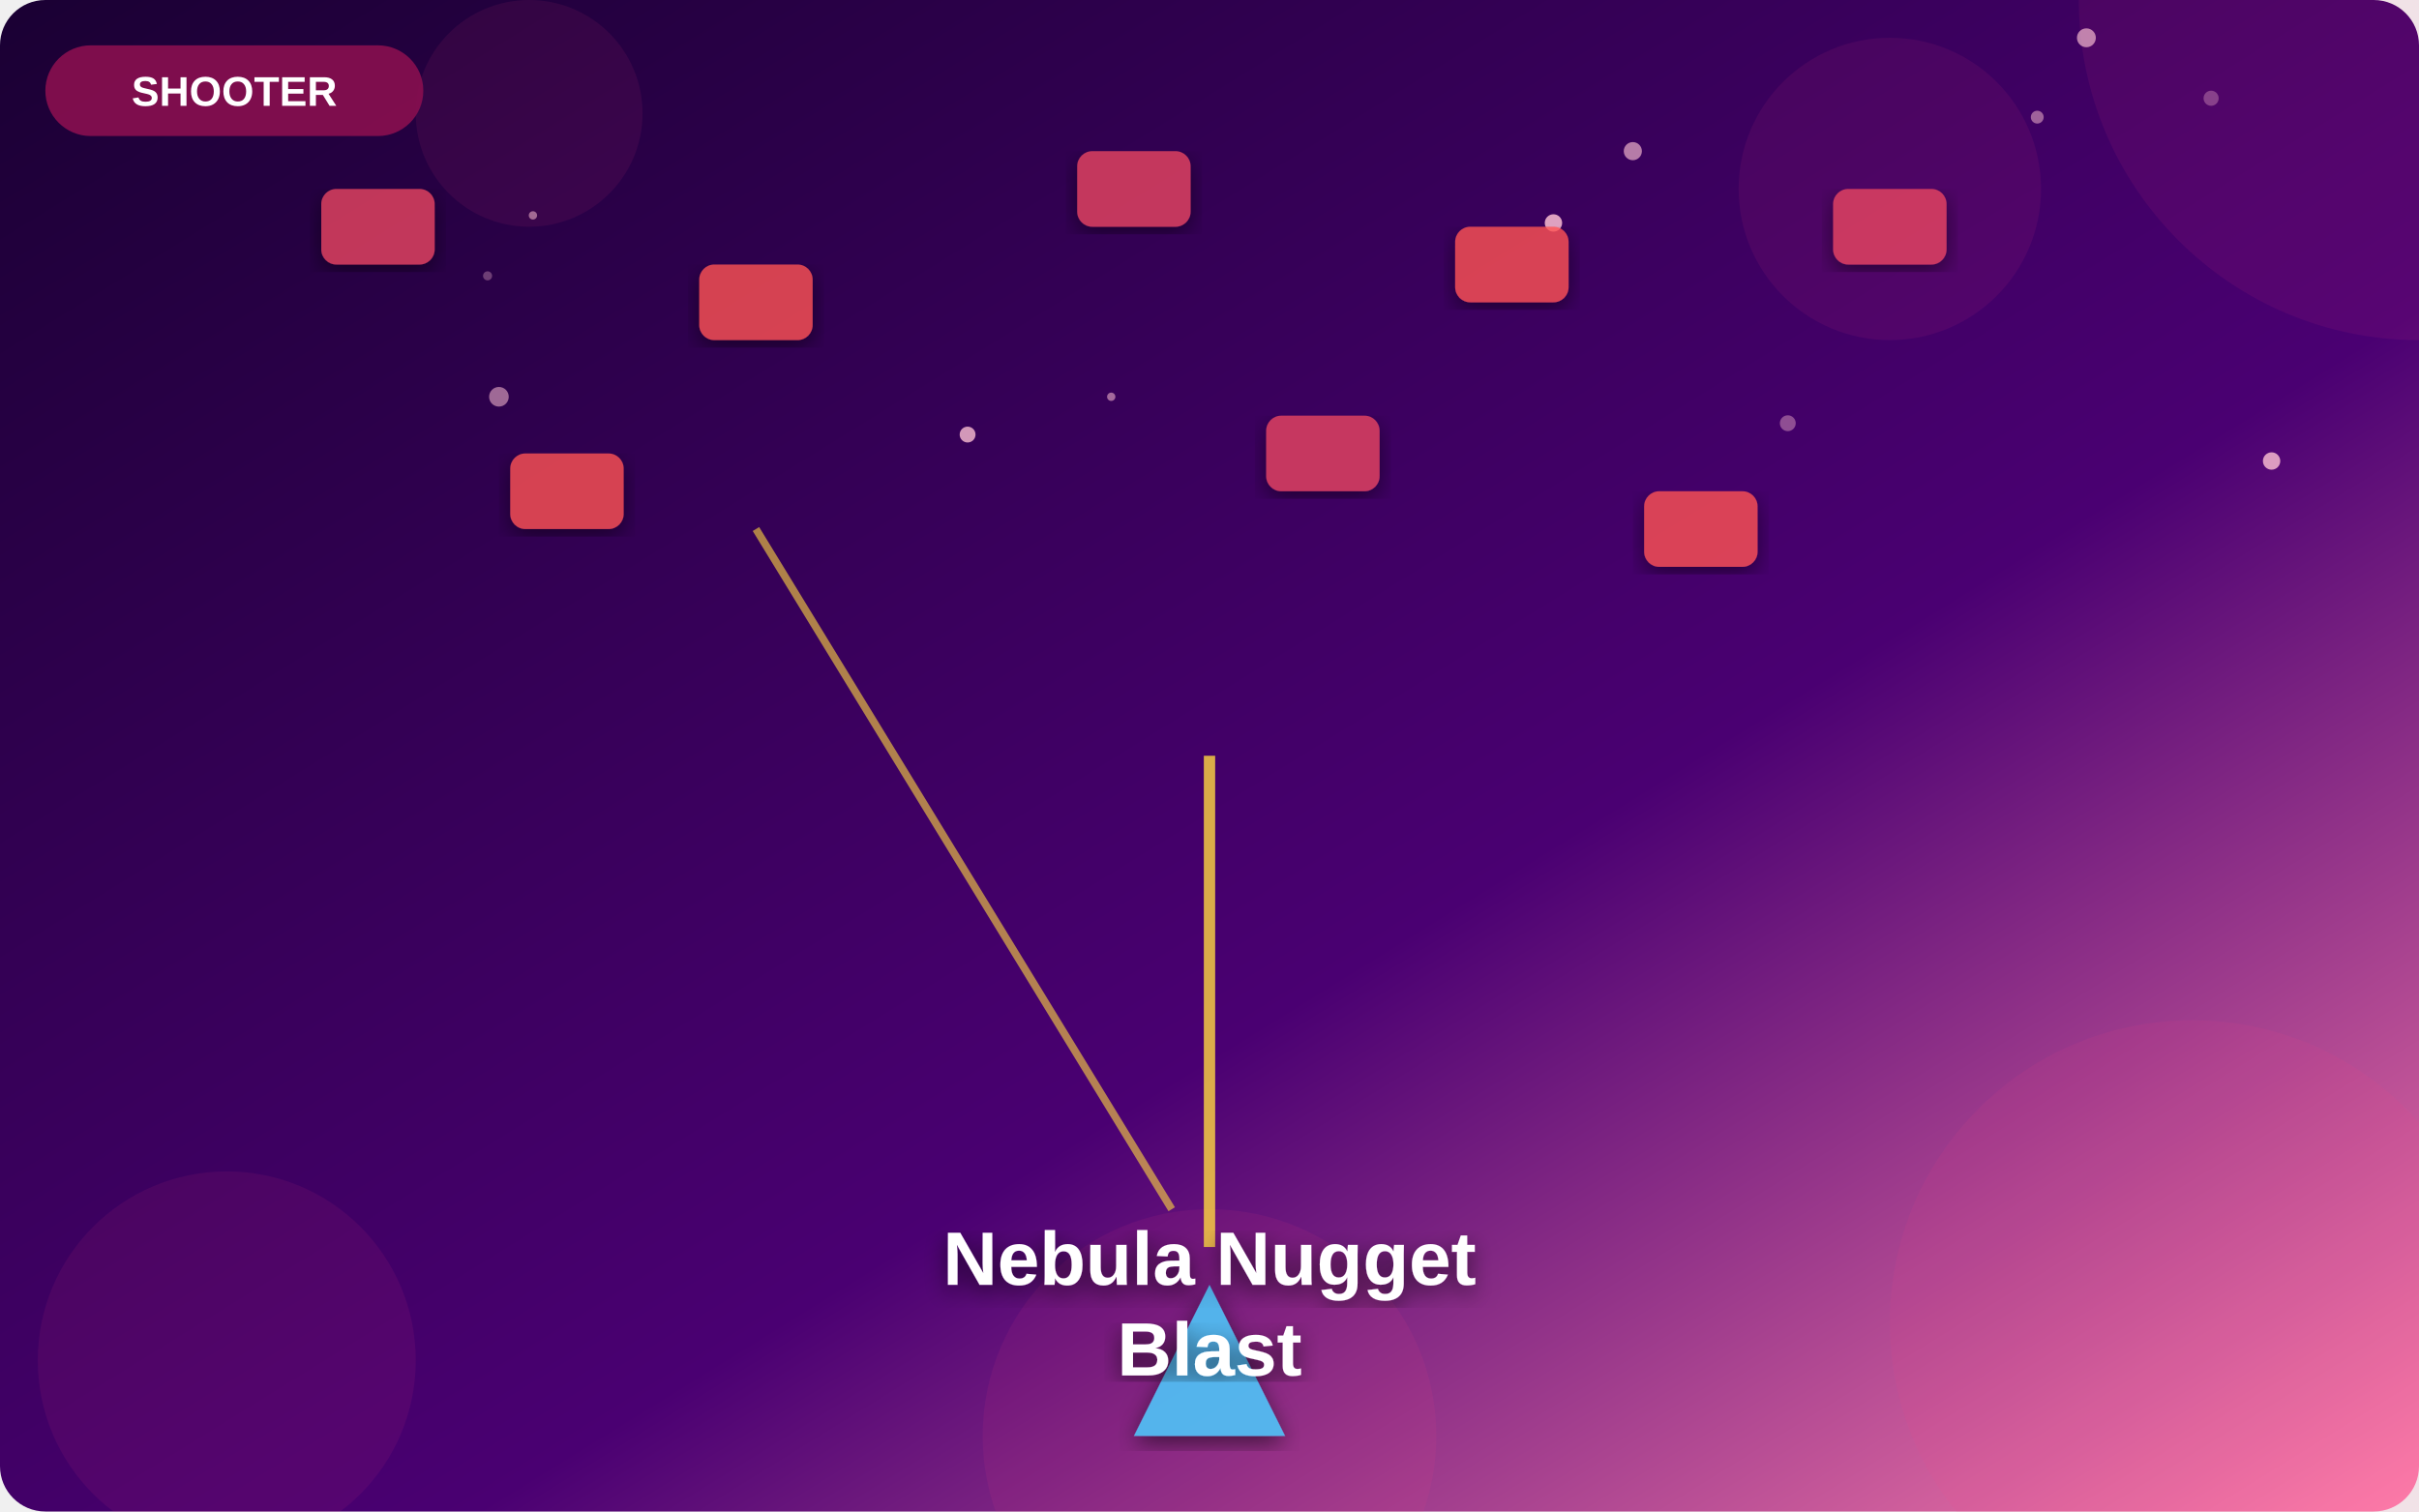
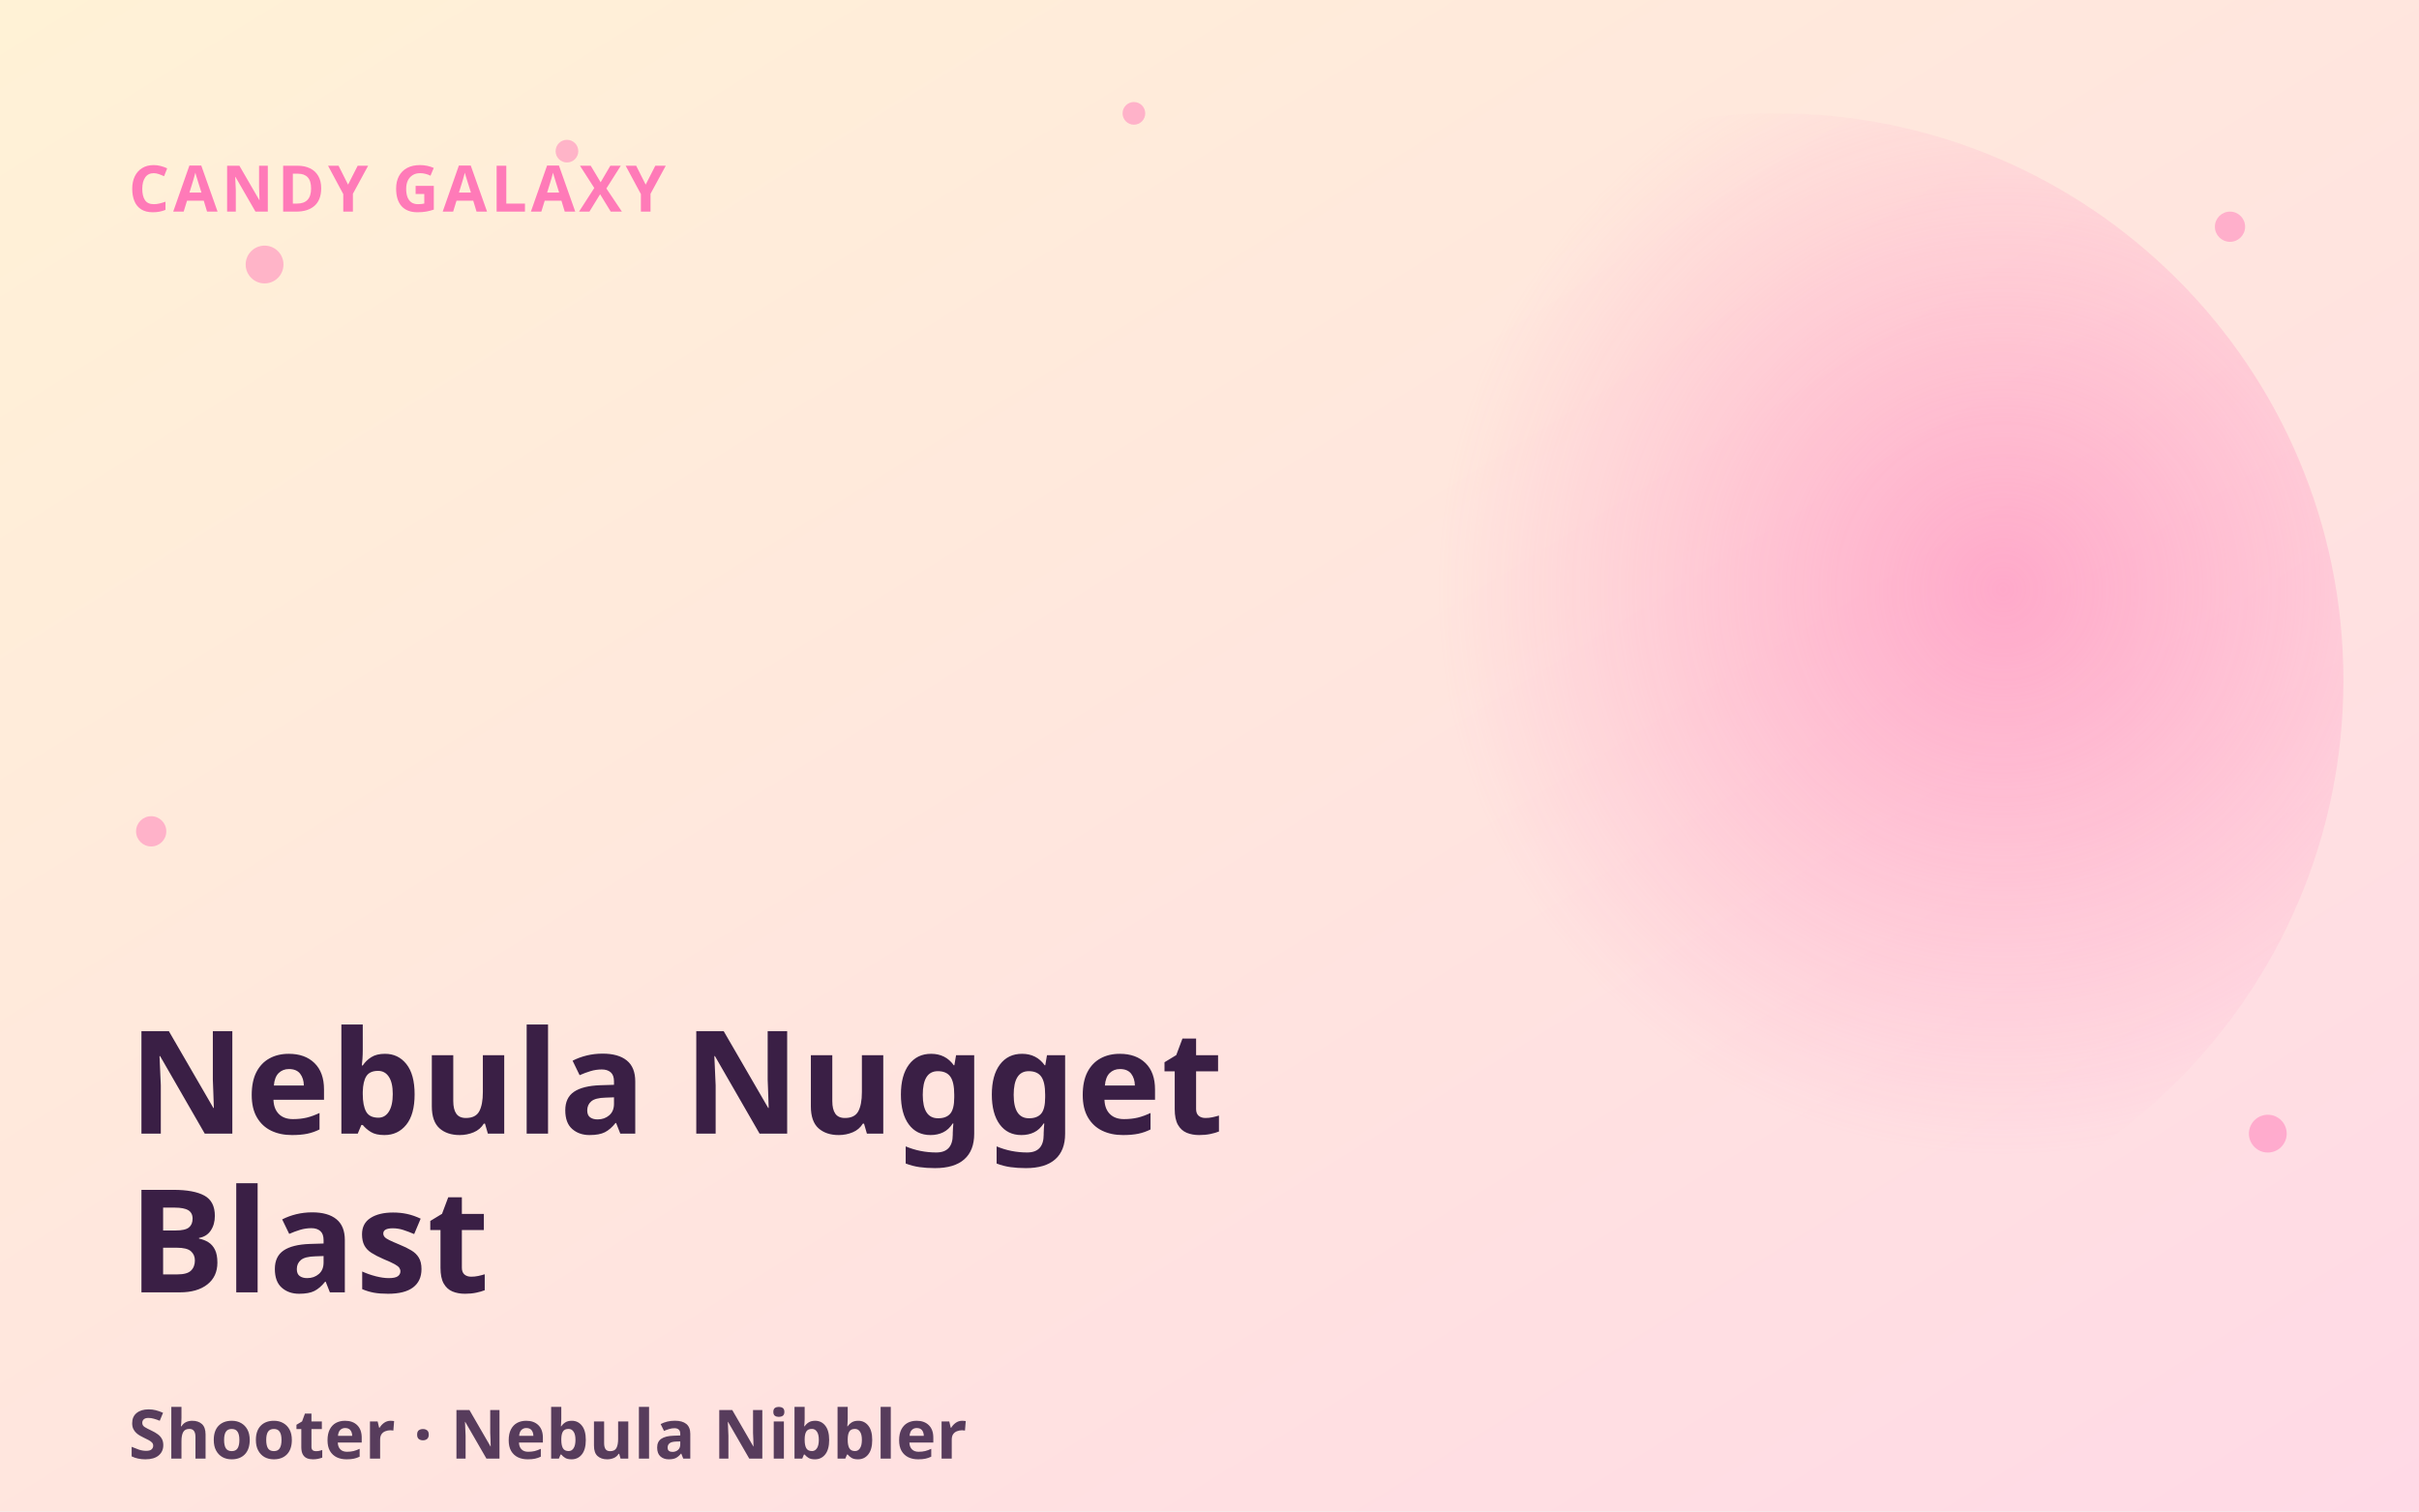
- <svg xmlns="http://www.w3.org/2000/svg" width="640" height="400" viewBox="0 0 640 400">
+ <svg xmlns="http://www.w3.org/2000/svg" viewBox="0 0 640 400" width="640" height="400" role="img" aria-label="Nebula Nugget Blast">
  <defs>
-     <linearGradient id="bgnebulanuggetblast" x1="0" y1="0" x2="1" y2="1">
-       <stop offset="0" stop-color="#1a0033" />
-       <stop offset=".6" stop-color="#4a0072" />
-       <stop offset="1" stop-color="#ff80ab" />
+     <linearGradient id="bg" x1="0" y1="0" x2="1" y2="1">
+       <stop offset="0" stop-color="#fff2d6" />
+       <stop offset="1" stop-color="#ffd9e6" />
    </linearGradient>
-     <filter id="ds">
-       <feDropShadow dx="0" dy="2" stdDeviation="3" flood-opacity=".6" />
-     </filter>
+     <radialGradient id="halo" cx="0.7" cy="0.42" r="0.5">
+       <stop offset="0" stop-color="#ff7ab8" stop-opacity="0.55" />
+       <stop offset="1" stop-color="#ff7ab8" stop-opacity="0" />
+     </radialGradient>
  </defs>
-   <rect width="640" height="400" fill="url(#bgnebulanuggetblast)" rx="12" />
-   <circle cx="580" cy="350" r="80" fill="#ff4081" opacity="0.08" />
-   <circle cx="60" cy="360" r="50" fill="#ff4081" opacity="0.08" />
-   <circle cx="320" cy="380" r="60" fill="#ff4081" opacity="0.08" />
-   <circle cx="500" cy="50" r="40" fill="#ff4081" opacity="0.08" />
-   <circle cx="140" cy="30" r="30" fill="#ff4081" opacity="0.08" />
-   <circle cx="640" cy="0" r="90" fill="#ff4081" opacity="0.08" />
-   <circle cx="432" cy="40" r="2.4" fill="#f8bbd0" opacity="0.66" />
-   <circle cx="141" cy="57" r="1.1" fill="#f8bbd0" opacity="0.55" />
-   <circle cx="132" cy="105" r="2.6" fill="#f8bbd0" opacity="0.56" />
-   <circle cx="411" cy="59" r="2.3" fill="#f8bbd0" opacity="0.86" />
-   <circle cx="552" cy="10" r="2.5" fill="#f8bbd0" opacity="0.68" />
-   <circle cx="473" cy="112" r="2.1" fill="#f8bbd0" opacity="0.42" />
-   <circle cx="539" cy="31" r="1.7" fill="#f8bbd0" opacity="0.52" />
-   <circle cx="256" cy="115" r="2.1" fill="#f8bbd0" opacity="0.81" />
-   <circle cx="294" cy="105" r="1.1" fill="#f8bbd0" opacity="0.56" />
-   <circle cx="601" cy="122" r="2.3" fill="#f8bbd0" opacity="0.83" />
-   <circle cx="129" cy="73" r="1.2" fill="#f8bbd0" opacity="0.33" />
-   <circle cx="585" cy="26" r="2.0" fill="#f8bbd0" opacity="0.33" />
-   <rect x="12" y="12" width="100" height="24" rx="12" fill="#880e4f" opacity="0.9" />
-   <text x="62" y="28" fill="#fff" font-size="11" font-weight="700" text-anchor="middle" font-family="Arial,sans-serif">SHOOTER</text>
-   <polygon points="320,340 300,380 340,380" fill="#4fc3f7" opacity="0.9" filter="url(#ds)" />
-   <rect x="85" y="50" width="30" height="20" rx="4" fill="#e94560" opacity="0.8" filter="url(#ds)" />
-   <rect x="185" y="70" width="30" height="20" rx="4" fill="#ff5252" opacity="0.8" filter="url(#ds)" />
-   <rect x="285" y="40" width="30" height="20" rx="4" fill="#e94560" opacity="0.8" filter="url(#ds)" />
-   <rect x="385" y="60" width="30" height="20" rx="4" fill="#ff5252" opacity="0.8" filter="url(#ds)" />
-   <rect x="485" y="50" width="30" height="20" rx="4" fill="#e94560" opacity="0.8" filter="url(#ds)" />
-   <rect x="135" y="120" width="30" height="20" rx="4" fill="#ff5252" opacity="0.8" filter="url(#ds)" />
-   <rect x="335" y="110" width="30" height="20" rx="4" fill="#e94560" opacity="0.8" filter="url(#ds)" />
-   <rect x="435" y="130" width="30" height="20" rx="4" fill="#ff5252" opacity="0.8" filter="url(#ds)" />
-   <line x1="320" y1="330" x2="320" y2="200" stroke="#ffd740" stroke-width="3" opacity="0.8" />
-   <line x1="310" y1="320" x2="200" y2="140" stroke="#ffd740" stroke-width="2" opacity="0.6" />
-   <text x="320" y="340" fill="#fff" font-size="20" font-weight="800" text-anchor="middle" font-family="Arial,sans-serif" filter="url(#ds)">Nebula Nugget</text>
-   <text x="320" y="364" fill="#fff" font-size="20" font-weight="800" text-anchor="middle" font-family="Arial,sans-serif" filter="url(#ds)">Blast</text>
+   <rect width="640" height="400" fill="url(#bg)" />
+   <circle cx="470" cy="180" r="150" fill="url(#halo)" />
+   <g fill="#ff7ab8" opacity="0.5">
+     <circle cx="70" cy="70" r="5" />
+     <circle cx="150" cy="40" r="3" />
+     <circle cx="590" cy="60" r="4" />
+     <circle cx="300" cy="30" r="3" />
+     <circle cx="600" cy="300" r="5" />
+     <circle cx="40" cy="220" r="4" />
+   </g>
+   <text x="34" y="56" font-family="Outfit, Verdana, sans-serif" font-size="17" font-weight="800" fill="#ff7ab8" letter-spacing="1">CANDY GALAXY</text>
+   <text x="34" y="300" font-family="Outfit, Verdana, sans-serif" font-size="38" font-weight="900" fill="#3a1f45">Nebula Nugget</text>
+   <text x="34" y="342" font-family="Outfit, Verdana, sans-serif" font-size="38" font-weight="900" fill="#3a1f45">Blast</text>
+   <text x="34" y="386" font-family="Outfit, Verdana, sans-serif" font-size="18" font-weight="700" fill="#3a1f45" opacity="0.85">Shooter · Nebula Nibbler</text>
</svg>
